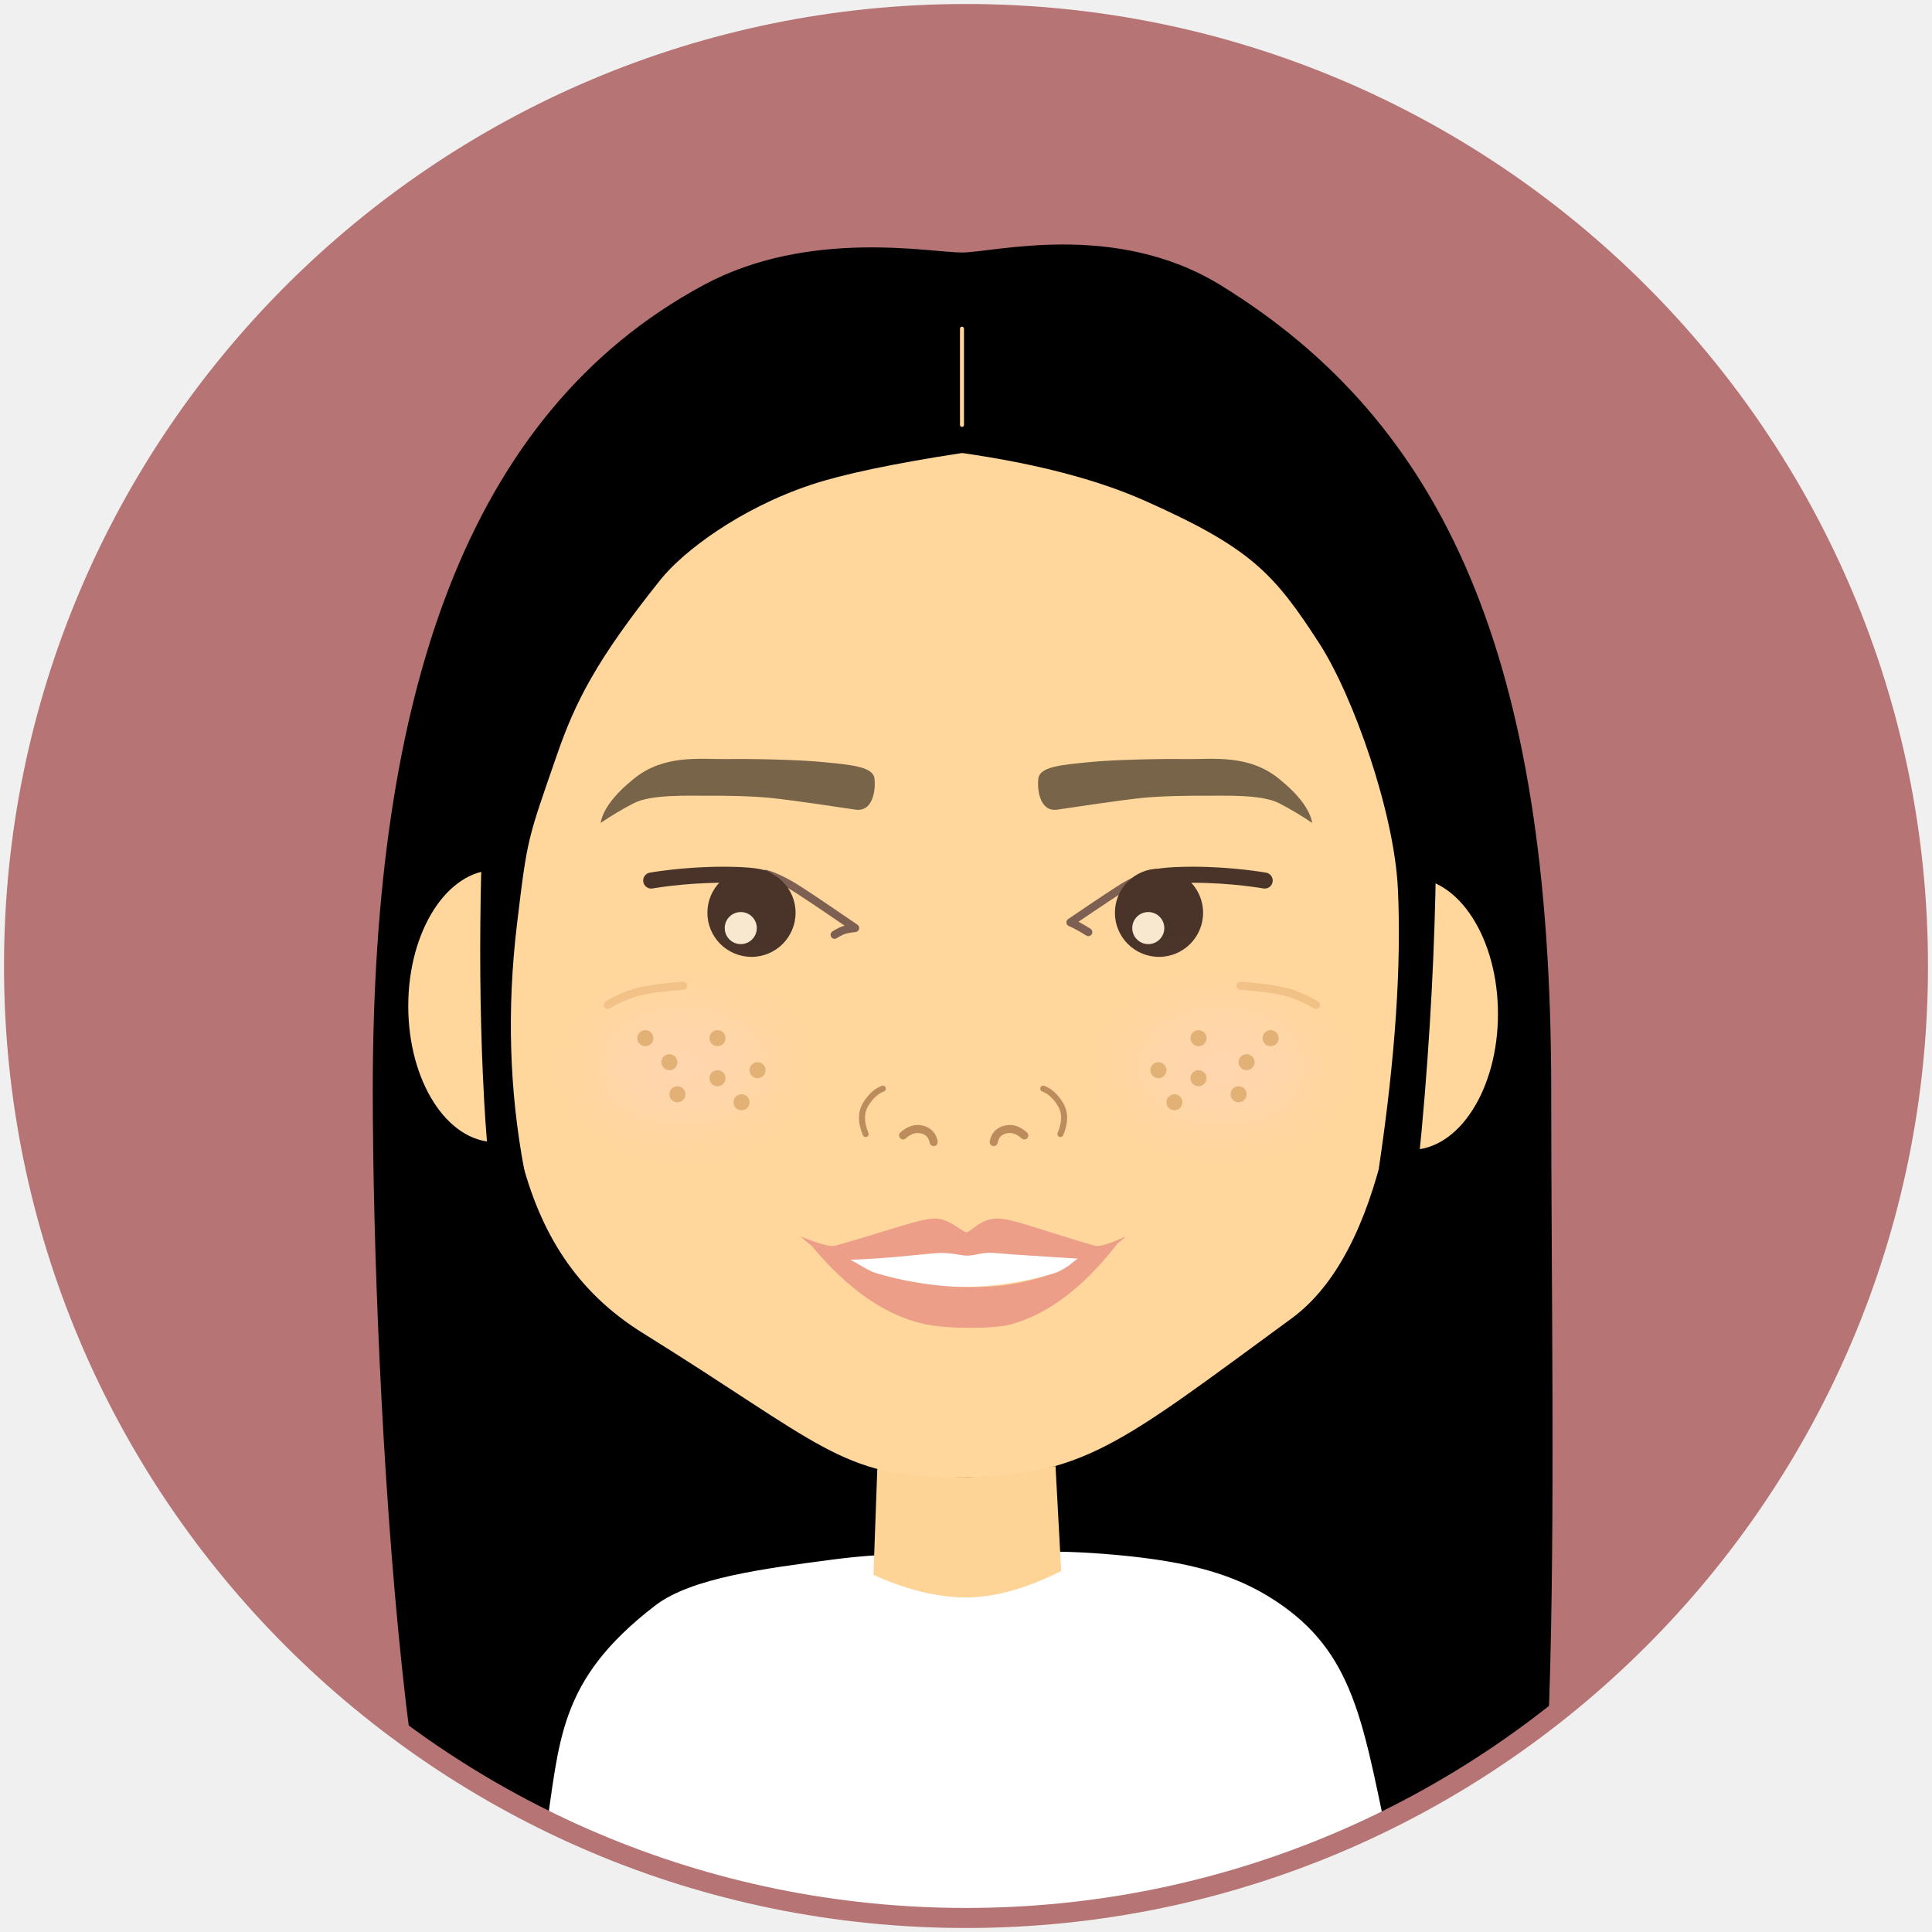
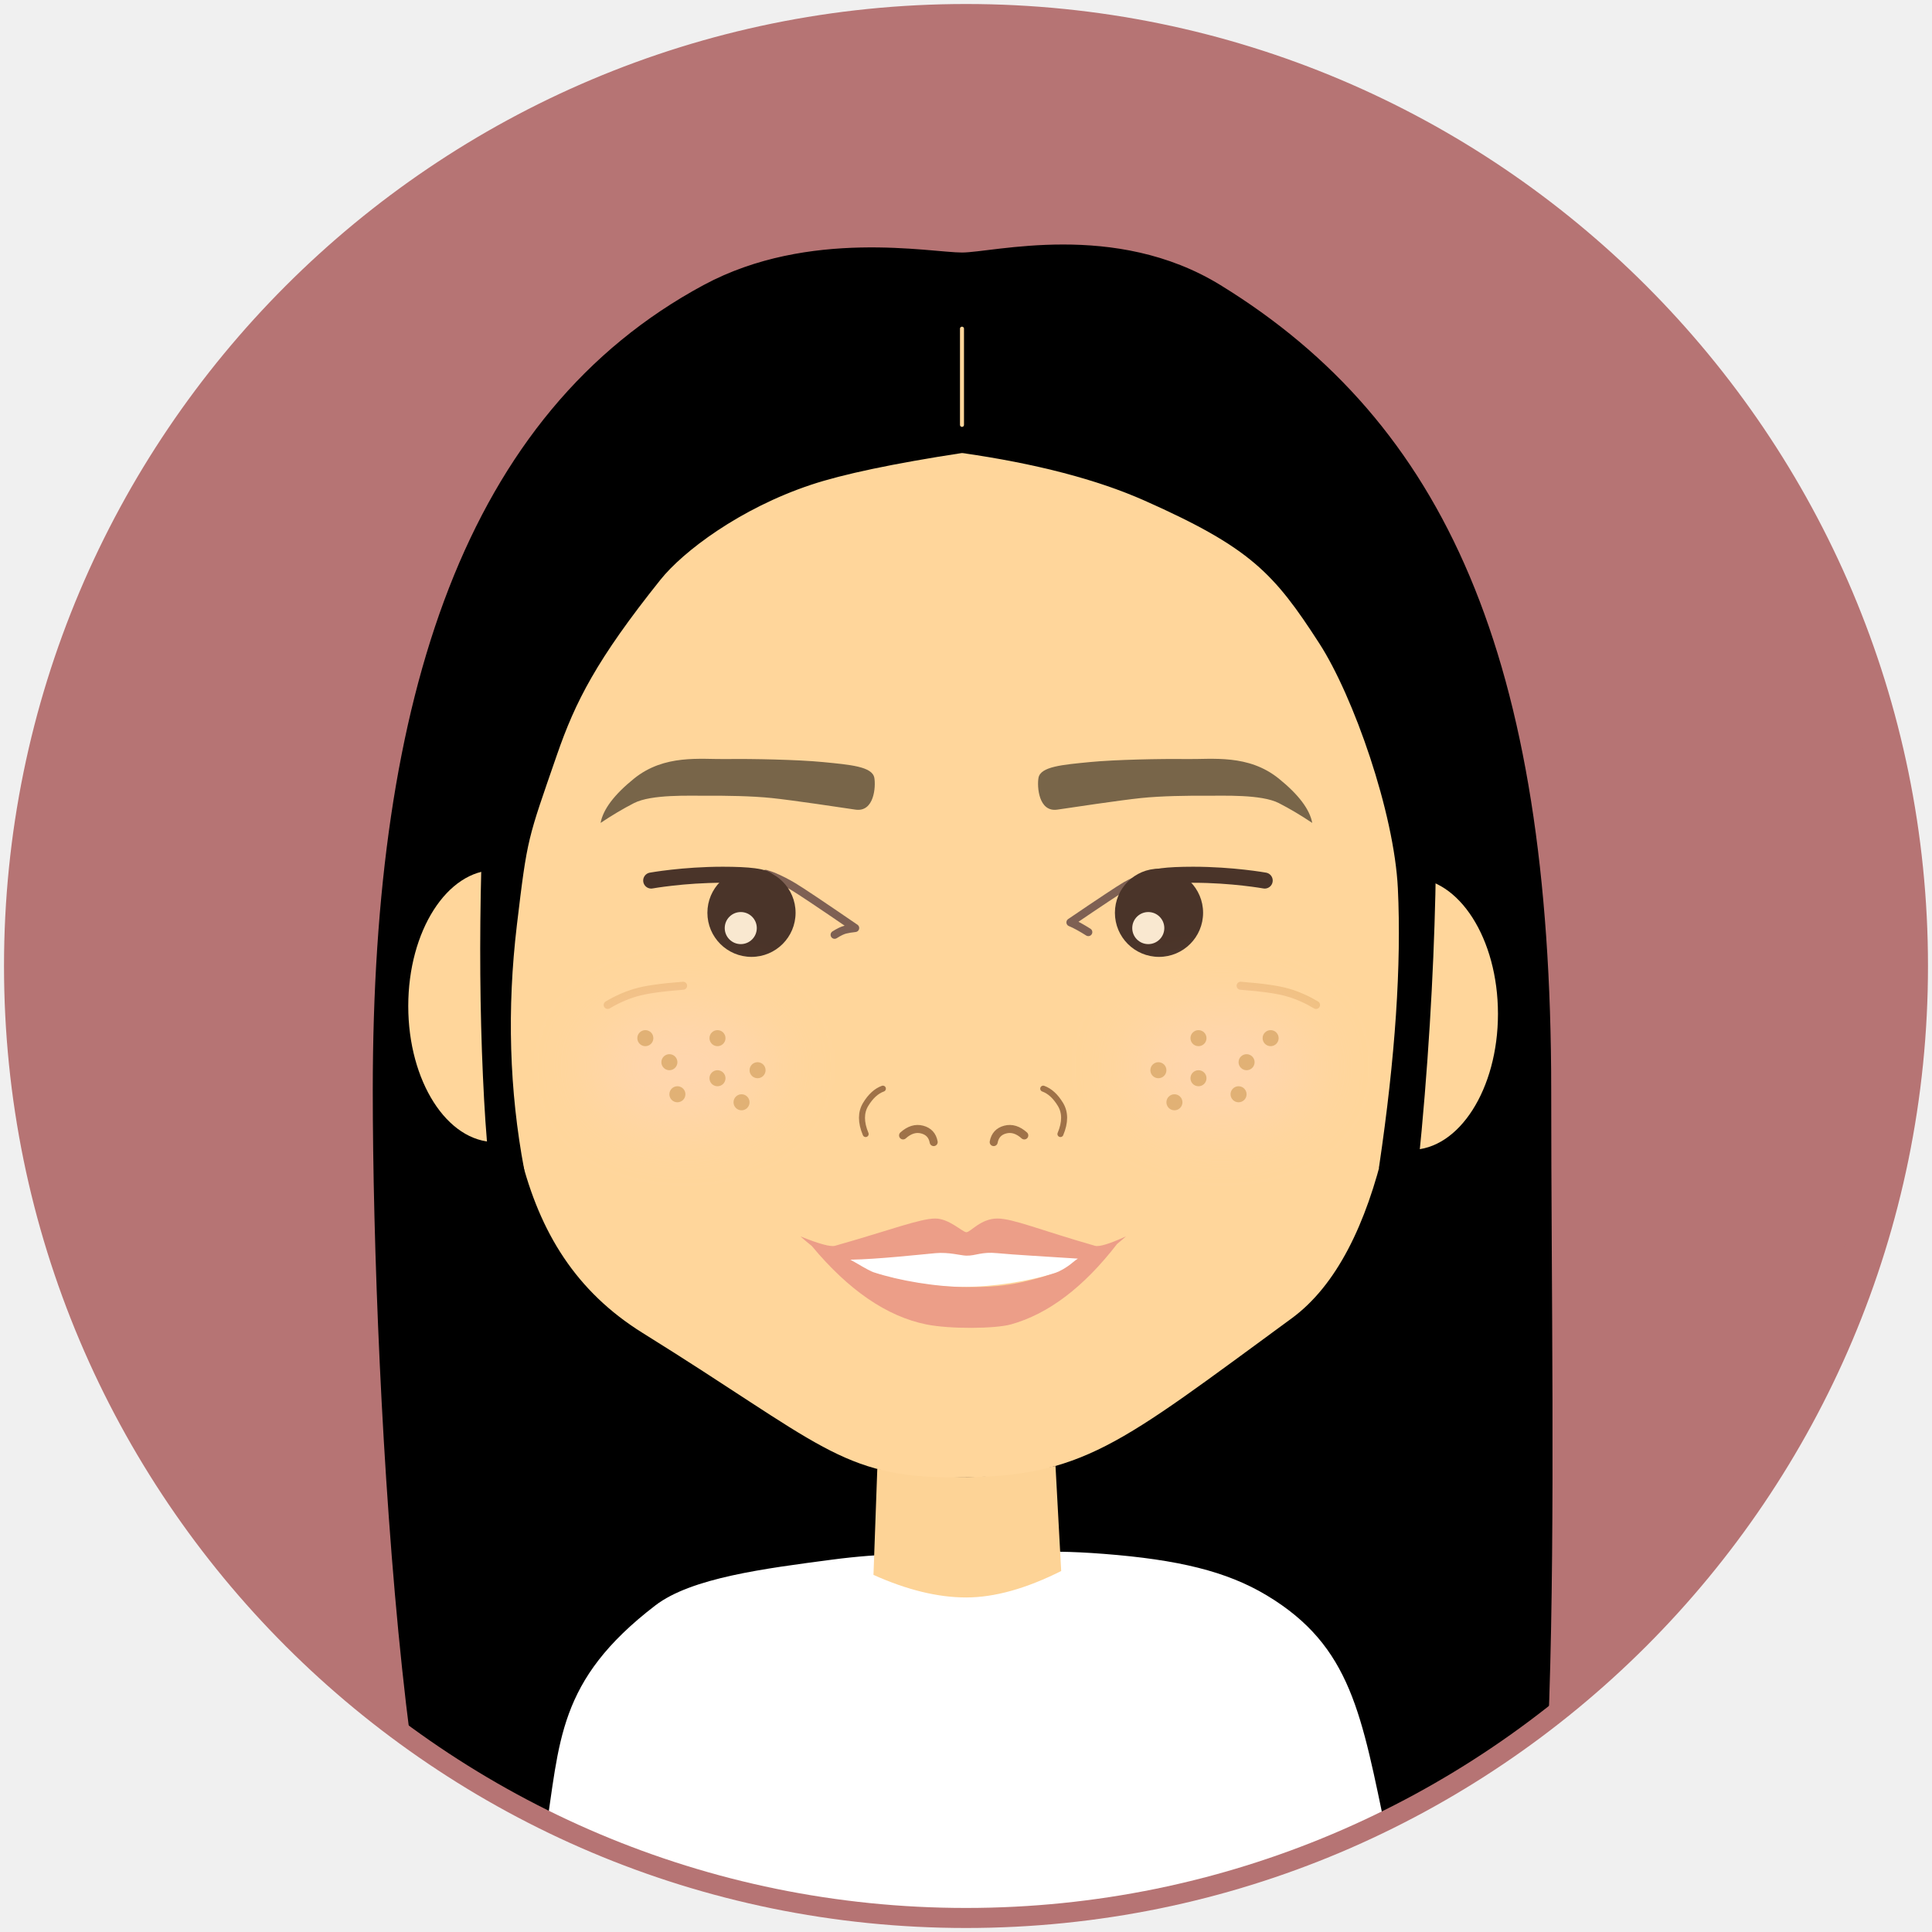
<svg xmlns="http://www.w3.org/2000/svg" xmlns:xlink="http://www.w3.org/1999/xlink" width="241px" height="241px" viewBox="0 0 241 241" version="1.1">
  <defs>
    <circle id="path-1" cx="117.5" cy="117.5" r="117.5" />
    <filter x="-50.3%" y="-231.2%" width="200.5%" height="562.4%" filterUnits="objectBoundingBox" id="filter-3">
      <feGaussianBlur stdDeviation="4.168" in="SourceGraphic" />
    </filter>
    <filter x="-4.8%" y="-6.8%" width="109.5%" height="113.7%" filterUnits="objectBoundingBox" id="filter-4">
      <feGaussianBlur stdDeviation="0" in="SourceGraphic" />
    </filter>
    <filter x="-50.3%" y="-231.2%" width="200.5%" height="562.4%" filterUnits="objectBoundingBox" id="filter-5">
      <feGaussianBlur stdDeviation="4.168" in="SourceGraphic" />
    </filter>
    <filter x="-4.5%" y="-6.6%" width="109.0%" height="113.1%" filterUnits="objectBoundingBox" id="filter-6">
      <feGaussianBlur stdDeviation="0" in="SourceGraphic" />
    </filter>
    <filter x="-55.1%" y="-88.9%" width="210.1%" height="277.9%" filterUnits="objectBoundingBox" id="filter-7">
      <feGaussianBlur stdDeviation="4.168" in="SourceGraphic" />
    </filter>
    <filter x="-55.1%" y="-88.9%" width="210.1%" height="277.9%" filterUnits="objectBoundingBox" id="filter-8">
      <feGaussianBlur stdDeviation="4.168" in="SourceGraphic" />
    </filter>
  </defs>
  <g id="logo" stroke="none" stroke-width="1" fill="none" fill-rule="evenodd">
    <g id="line-colour-long-hair-circle">
      <g id="emily-line-long-hair" transform="translate(3, 3)">
        <mask id="mask-2" fill="white">
          <use xlink:href="#path-1" />
        </mask>
        <use id="Mask" stroke="#B67474" stroke-width="5" fill="#B67474" fill-rule="nonzero" xlink:href="#path-1" />
        <g mask="url(#mask-2)">
          <g transform="translate(22, 28)">
            <path d="M160,218 C170.018,220.887 168,154 168,105 C168,50.927 154.69,22.04 127,5 C114,-3 99,1 95,1 C91,1 76,-2 63,5 C33.605,20.828 22,55.868 22,105 C22,142.636 26.4,221.792 38,218 C63.587,209.635 78.664,228.133 95,228.001 C111.864,227.863 130.032,209.365 160,218 Z" id="Hair" stroke="#000000" stroke-width="1" fill="#000000" fill-rule="nonzero" />
            <path d="M98.816,216.477 C128.307,216.477 151.899,216.511 148,198 C144.827,182.938 143.621,174.372 133,168 C128,165 121.953,163.554 112.718,162.834 C103.942,162.151 102.256,162.984 97,162.834 C90.801,162.658 84.905,162.743 78.775,163.554 C70.427,164.657 61.25,165.808 56.746,169.264 C44.462,178.685 44.872,186.221 43,198 C39.313,221.2 69.325,216.477 98.816,216.477 Z" id="Shoulders" stroke="none" fill="#FFFFFF" fill-rule="nonzero" />
            <path d="M84.435,152.22 C89.389,152.939 93.133,153.282 95.667,153.251 C98.2,153.219 101.867,152.76 106.666,151.875 L107.375,164.969 C102.997,167.169 99.045,168.269 95.518,168.269 C91.991,168.269 88.138,167.33 83.958,165.453 L84.435,152.22 Z" id="Neck" stroke="none" fill="#FDD396" fill-rule="nonzero" />
            <g id="face" stroke="none" stroke-width="1" fill="none" fill-rule="evenodd" transform="translate(25.92583, 15.71283)">
              <path d="M68.14,137.581 C84.223,137.581 88.532,133.599 110.183,117.753 C121.461,109.498 124.922,87.108 124.922,63.097 C124.922,25.13 101.27,5.68434189e-14 67.935,5.68434189e-14 C34.6,5.68434189e-14 11.358,23.396 11.358,63.097 C11.358,90.124 12.522,109.174 29.264,119.578 C51.438,133.358 53.993,137.581 68.14,137.581 Z" id="Face-Emily" fill="#FFD69B" fill-rule="nonzero" />
              <ellipse id="left-ear" fill="#FFD69B" fill-rule="nonzero" cx="10.838" cy="78.787" rx="10.838" ry="16.961" />
              <ellipse id="right-ear" fill="#FFD69B" fill-rule="nonzero" cx="125.094" cy="79.76" rx="10.838" ry="16.959" />
            </g>
            <path d="M78.383,11.811 C95.296,10.043 107.256,9.832 114.265,11.177 C121.274,12.523 128.933,16.501 137.24,23.111 C146.521,38.327 151.775,50.221 153.003,58.794 C154.113,66.536 153.887,90.523 151.393,114.525 C151.022,118.096 149.737,118.096 147.536,114.525 C149.549,100.937 150.327,89.362 149.871,79.799 C149.416,70.257 144.3,55.663 140,49 C134.286,40.145 131.268,36.897 118,31 C112,28.333 104.333,26.333 95,25 L78.383,11.811 Z" id="Bangs-Right" stroke="#000000" stroke-width="1" fill="#000000" fill-rule="nonzero" />
            <path d="M16.974,26.382 C34.282,24.573 46.523,24.357 53.696,25.734 C60.869,27.111 68.062,31.351 75.274,38.454 C86.555,55.339 95.842,71.122 103.135,85.803 C110.428,100.485 111.113,104.574 105.191,98.071 C102.023,88.517 97.335,79.435 91.127,70.826 C84.624,61.81 84.791,62.148 76.407,54.619 C71.139,49.888 66.216,46.548 54.371,41.68 C50.094,39.922 41.223,38.664 31.936,40.396 C27.791,41.169 21.605,43.073 13.379,46.109 L16.974,26.382 Z" id="Bangs-Left" stroke="#000000" stroke-width="1" fill="#000000" fill-rule="nonzero" transform="translate(61.27522, 62.9534) scale(-1, 1) rotate(29) translate(-61.27522, -62.9534) " />
            <line x1="95" y1="10" x2="95" y2="22" id="hairline" stroke="#FFD69B" stroke-width="0.5" fill="none" stroke-linecap="round" fill-rule="nonzero" />
            <ellipse id="Eyeshadow-RIght" stroke="none" fill-opacity="0.92" fill="#E2A577" fill-rule="nonzero" style="mix-blend-mode: lighten;" filter="url(#filter-3)" cx="124.169" cy="76.704" rx="12.438" ry="2.704" />
            <g id="right-eye" stroke="none" stroke-width="1" fill="none" fill-rule="evenodd" transform="translate(108, 77)">
              <path d="M11.006,0.95 C10.598,1.071 10.289,1.175 10.08,1.262 C9.126,1.656 8.112,2.075 7.435,2.477 C6.534,3.012 4.23,4.539 0.524,7.059 C0.829,7.181 1.179,7.351 1.572,7.569 C1.965,7.786 2.361,8.021 2.758,8.274" id="Line-2" stroke="#7E6153" stroke-linecap="round" stroke-linejoin="round" fill-rule="nonzero" filter="url(#filter-4)" />
              <circle fill="#4A3429" fill-rule="nonzero" cx="11.575" cy="5.862" r="5.5" />
              <circle id="right-eye-highlight" fill="#F9E8D0" fill-rule="nonzero" cx="10.238" cy="7.77" r="2" />
              <path d="M10.233,1.841 C10.67,1.358 12.534,1.117 15.823,1.117 C20.757,1.117 24.76,1.841 24.76,1.841" id="Eyelid-Right" stroke="#4A3429" stroke-width="2" stroke-linecap="round" fill-rule="nonzero" />
            </g>
            <ellipse id="Eyeshadow-Left" stroke="none" fill-opacity="0.92" fill="#E2A577" fill-rule="nonzero" style="mix-blend-mode: lighten;" filter="url(#filter-5)" cx="64.683" cy="76.704" rx="12.438" ry="2.704" />
            <g id="left-eye" stroke="none" stroke-width="1" fill="none" fill-rule="evenodd" transform="translate(56, 77)">
              <path d="M25.679,1 C25.271,1.122 24.963,1.226 24.753,1.312 C23.799,1.706 22.92,2.18 22.243,2.583 C21.343,3.118 18.762,4.845 14.5,7.764 C14.987,7.814 15.402,7.883 15.745,7.968 C16.087,8.053 16.529,8.266 17.07,8.607" id="Line-2" stroke="#7E6153" stroke-linecap="round" stroke-linejoin="round" fill-rule="nonzero" filter="url(#filter-6)" transform="translate(20.08954, 4.803387) scale(-1, 1) translate(-20.08954, -4.803387) " />
              <circle fill="#4A3429" fill-rule="nonzero" cx="12.741" cy="5.862" r="5.5" />
              <circle id="left-eye-highlight" fill="#F9E8D0" fill-rule="nonzero" cx="11.404" cy="7.77" r="2" />
              <path d="M0.233,1.841 C0.67,1.358 2.534,1.117 5.823,1.117 C10.757,1.117 14.76,1.841 14.76,1.841" id="Eyelid-Right" stroke="#4A3429" stroke-width="2" stroke-linecap="round" fill-rule="nonzero" transform="translate(7.496087, 1.617156) scale(-1, 1) translate(-7.496087, -1.617156) " />
            </g>
            <path d="M95.036,129.529 C103.378,129.529 110.757,126.575 110.873,126.044 C110.885,125.986 112.013,125.385 112.321,125.136 C112.391,125.08 112.638,124.96 112.575,124.96 C109.639,124.96 104.494,124.883 95.036,124.883 C85.578,124.883 76.453,124.748 77.061,125.017 C77.669,125.287 85.578,129.529 95.036,129.529 Z" id="teeth" stroke="none" fill="#FFFFFF" fill-rule="nonzero" />
            <path d="M99.415,121 C101.363,121 104.796,122.457 111.589,124.402 C112.117,124.553 113.405,124.162 115.454,123.228 C115.062,123.577 114.691,123.894 114.341,124.179 L114.367,124.146 C110.2,129.554 105.778,132.907 101.103,134.208 C99.139,134.754 93.501,134.809 90.538,134.208 C85.617,133.209 80.857,129.946 76.256,124.418 C75.824,124.074 75.353,123.677 74.843,123.228 C77.171,124.166 78.609,124.557 79.157,124.402 C85.978,122.471 89.761,121 91.676,121 C93.387,121 95.085,122.709 95.547,122.709 C96.065,122.709 97.333,121 99.415,121 Z M95.547,125.632 C94.849,125.621 93.385,125.168 91.676,125.322 C89.667,125.504 84.503,126.079 81.073,126.137 C81.268,126.238 81.454,126.343 81.637,126.45 C83.141,127.336 83.68,127.606 83.975,127.704 C87.124,128.745 91.844,129.551 95.692,129.551 C99.426,129.551 101.74,129.371 106.621,127.788 C107.108,127.63 108.017,127.159 108.85,126.45 C109.031,126.297 109.233,126.147 109.457,126.002 C105.969,125.772 101.319,125.514 99.415,125.322 C97.416,125.121 96.762,125.651 95.547,125.632 Z" id="Lips" stroke="none" fill="#EC9E88" fill-rule="nonzero" />
            <path d="M110.612,65.597 C113.586,64.88 119.338,63.947 122.416,63.562 C125.672,63.155 130.012,61.852 134.219,64.376 C136.933,66.005 138.561,67.633 139.104,69.261 C137.574,68.521 136.088,67.899 134.644,67.396 C132.318,66.586 127.631,67.465 125.523,67.746 C123.26,68.048 119.978,68.549 117.483,69.171 C114.988,69.792 109.051,71.55 107.401,72.041 C105.104,72.724 104.466,69.524 104.506,68.447 C104.561,67.016 107.209,66.419 110.612,65.597 Z" id="Eyebrow-Right" stroke="none" fill-opacity="0.53" fill="#000000" fill-rule="nonzero" transform="translate(121.8042, 67.49904) rotate(8) translate(-121.8042, -67.49904) " />
            <path d="M55.612,65.597 C58.586,64.88 64.338,63.947 67.416,63.562 C70.672,63.155 75.012,61.852 79.219,64.376 C81.933,66.005 83.561,67.633 84.104,69.261 C82.574,68.521 81.088,67.899 79.644,67.396 C77.318,66.586 72.631,67.465 70.523,67.746 C68.26,68.048 64.978,68.549 62.483,69.171 C59.988,69.792 54.051,71.55 52.401,72.041 C50.104,72.724 49.466,69.524 49.506,68.447 C49.561,67.016 52.209,66.419 55.612,65.597 Z" id="Eyebrow-Left" stroke="none" fill-opacity="0.53" fill="#000000" fill-rule="nonzero" transform="translate(66.80424, 67.49904) scale(-1, 1) rotate(8) translate(-66.80424, -67.49904) " />
            <path d="M129.757,91.963 C132.523,92.176 134.507,92.464 135.71,92.825 C136.914,93.186 138.065,93.697 139.164,94.358" id="Cheek-Right" stroke="#EFC180" stroke-width="1" fill="none" stroke-linecap="round" fill-rule="nonzero" />
            <path d="M50.803,91.963 C53.569,92.176 55.553,92.464 56.756,92.825 C57.96,93.186 59.111,93.697 60.21,94.358" id="Cheek-Left" stroke="#EFC180" stroke-width="1" fill="none" stroke-linecap="round" fill-rule="nonzero" transform="translate(55.50666, 93.16062) scale(-1, 1) translate(-55.50666, -93.16062) " />
            <g id="nose" stroke="none" stroke-width="1" fill="none" fill-rule="evenodd" transform="translate(82, 104)" stroke-linecap="round">
-               <path d="M0.984,6.461 C0.371,5.005 0.371,3.772 0.984,2.761 C1.597,1.751 2.312,1.097 3.131,0.8" id="Line" stroke="#BC8C5D" stroke-width="0.75" fill-rule="nonzero" />
-               <path d="M23.593,6.461 C22.98,5.005 22.98,3.772 23.593,2.761 C24.205,1.751 24.921,1.097 25.74,0.8" id="Line" stroke="#BC8C5D" stroke-width="0.75" fill-rule="nonzero" transform="translate(24.4365, 3.630613) scale(-1, 1) translate(-24.4365, -3.630613) " />
-               <path d="M16.955,6.635 C17.735,5.935 18.529,5.691 19.335,5.903 C20.141,6.115 20.62,6.636 20.772,7.466" id="Line" stroke="#BC8C5D" fill-rule="nonzero" transform="translate(18.86334, 6.647419) scale(-1, 1) translate(-18.86334, -6.647419) " />
-               <path d="M5.65,6.635 C6.431,5.935 7.224,5.691 8.03,5.903 C8.836,6.115 9.316,6.636 9.468,7.466" id="Line" stroke="#BC8C5D" fill-rule="nonzero" />
+               <path d="M0.984,6.461 C0.371,5.005 0.371,3.772 0.984,2.761 C1.597,1.751 2.312,1.097 3.131,0.8" id="Line" stroke="#9F7248" stroke-width="0.75" fill-rule="nonzero" />
+               <path d="M23.593,6.461 C22.98,5.005 22.98,3.772 23.593,2.761 C24.205,1.751 24.921,1.097 25.74,0.8" id="Line" stroke="#9F7248" stroke-width="0.75" fill-rule="nonzero" transform="translate(24.4365, 3.630613) scale(-1, 1) translate(-24.4365, -3.630613) " />
+               <path d="M16.955,6.635 C17.735,5.935 18.529,5.691 19.335,5.903 C20.141,6.115 20.62,6.636 20.772,7.466" id="Line" stroke="#9F7248" fill-rule="nonzero" transform="translate(18.86334, 6.647419) scale(-1, 1) translate(-18.86334, -6.647419) " />
+               <path d="M5.65,6.635 C6.431,5.935 7.224,5.691 8.03,5.903 C8.836,6.115 9.316,6.636 9.468,7.466" id="Line" stroke="#9F7248" fill-rule="nonzero" />
            </g>
            <ellipse id="Blush-Right" stroke="none" fill-opacity="0.92" fill="#FFC6B1" fill-rule="nonzero" style="mix-blend-mode: lighten;" filter="url(#filter-7)" cx="127.413" cy="102.044" rx="11.356" ry="7.03" />
            <g id="Right-Freckles" stroke="none" stroke-width="1" fill="none" fill-rule="evenodd" transform="translate(119, 98)">
              <circle id="Oval-2" fill="#E1B175" fill-rule="nonzero" cx="5.5" cy="0.5" r="1" />
              <circle id="Oval-2" fill="#E1B175" fill-rule="nonzero" cx="11.5" cy="3.5" r="1" />
              <circle id="Oval-2" fill="#E1B175" fill-rule="nonzero" cx="10.5" cy="7.5" r="1" />
              <circle id="Oval-2" fill="#E1B175" fill-rule="nonzero" cx="14.5" cy="0.5" r="1" />
              <circle id="Oval-2" fill="#E1B175" fill-rule="nonzero" cx="2.5" cy="8.5" r="1" />
              <circle id="Oval-2" fill="#E1B175" fill-rule="nonzero" cx="5.5" cy="5.5" r="1" />
              <circle id="Oval-2" fill="#E1B175" fill-rule="nonzero" cx="0.5" cy="4.5" r="1" />
            </g>
            <ellipse id="Blush-Left" stroke="none" fill-opacity="0.92" fill="#FFC6B1" fill-rule="nonzero" style="mix-blend-mode: lighten;" filter="url(#filter-8)" cx="60.356" cy="102.044" rx="11.356" ry="7.03" />
            <g id="Left-Freckles" stroke="none" stroke-width="1" fill="none" fill-rule="evenodd" transform="translate(62.5, 102.5) scale(-1, 1) translate(-62.5, -102.5) translate(55, 98)">
              <circle id="Oval-2" fill="#E1B175" fill-rule="nonzero" cx="5.5" cy="0.5" r="1" />
              <circle id="Oval-2" fill="#E1B175" fill-rule="nonzero" cx="11.5" cy="3.5" r="1" />
              <circle id="Oval-2" fill="#E1B175" fill-rule="nonzero" cx="10.5" cy="7.5" r="1" />
              <circle id="Oval-2" fill="#E1B175" fill-rule="nonzero" cx="14.5" cy="0.5" r="1" />
              <circle id="Oval-2" fill="#E1B175" fill-rule="nonzero" cx="2.5" cy="8.5" r="1" />
              <circle id="Oval-2" fill="#E1B175" fill-rule="nonzero" cx="5.5" cy="5.5" r="1" />
              <circle id="Oval-2" fill="#E1B175" fill-rule="nonzero" cx="0.5" cy="4.5" r="1" />
            </g>
          </g>
        </g>
      </g>
    </g>
  </g>
</svg>
